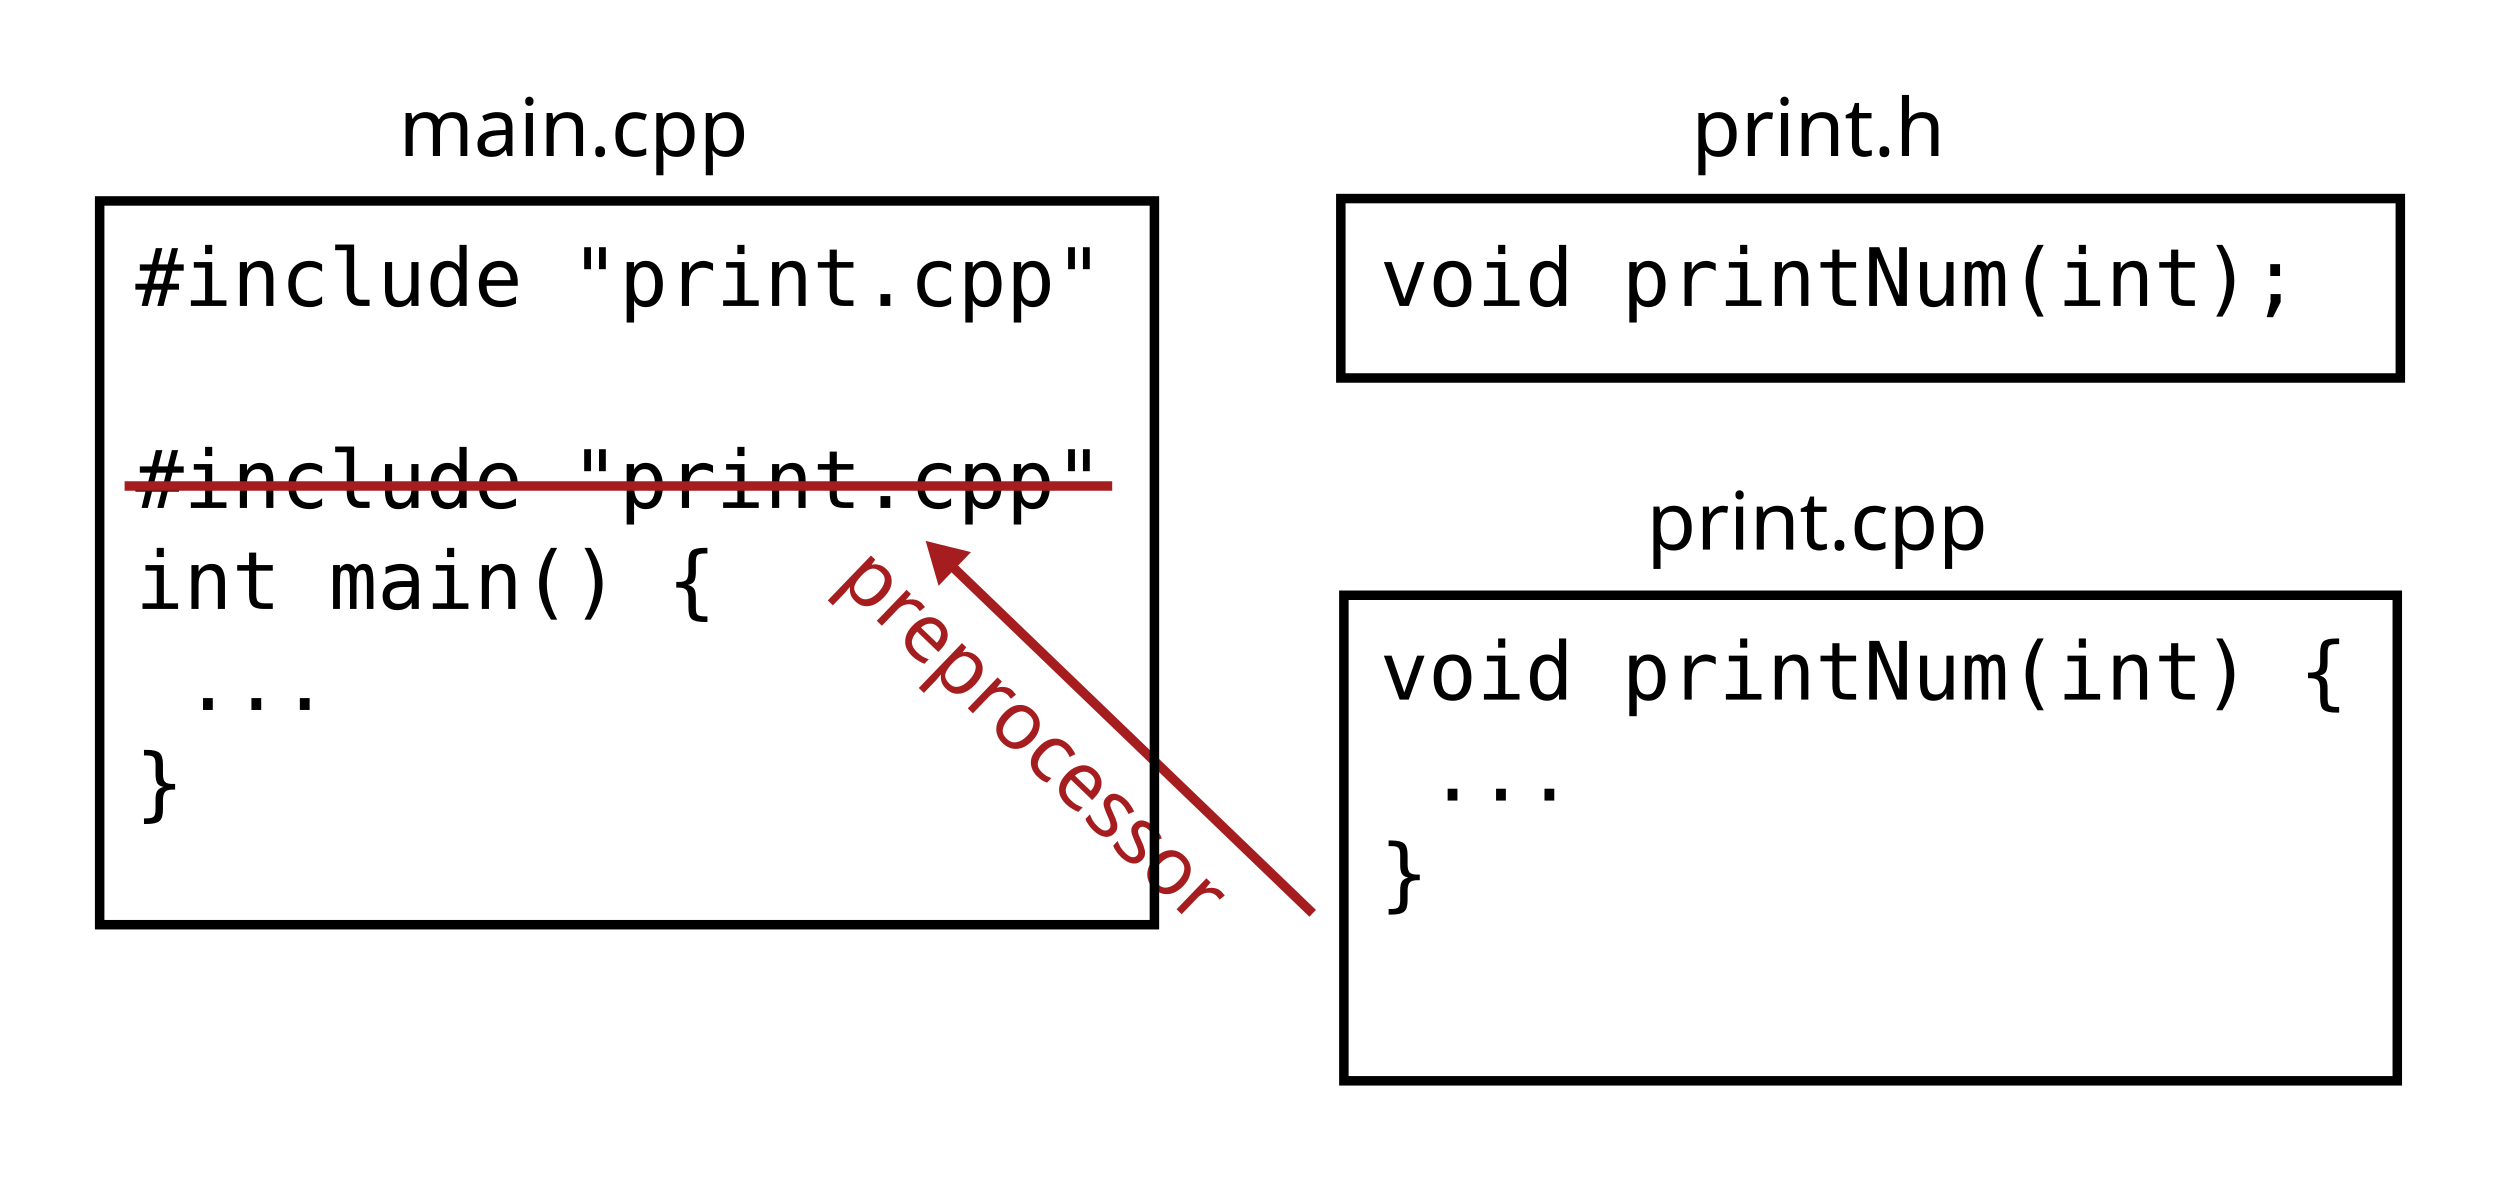
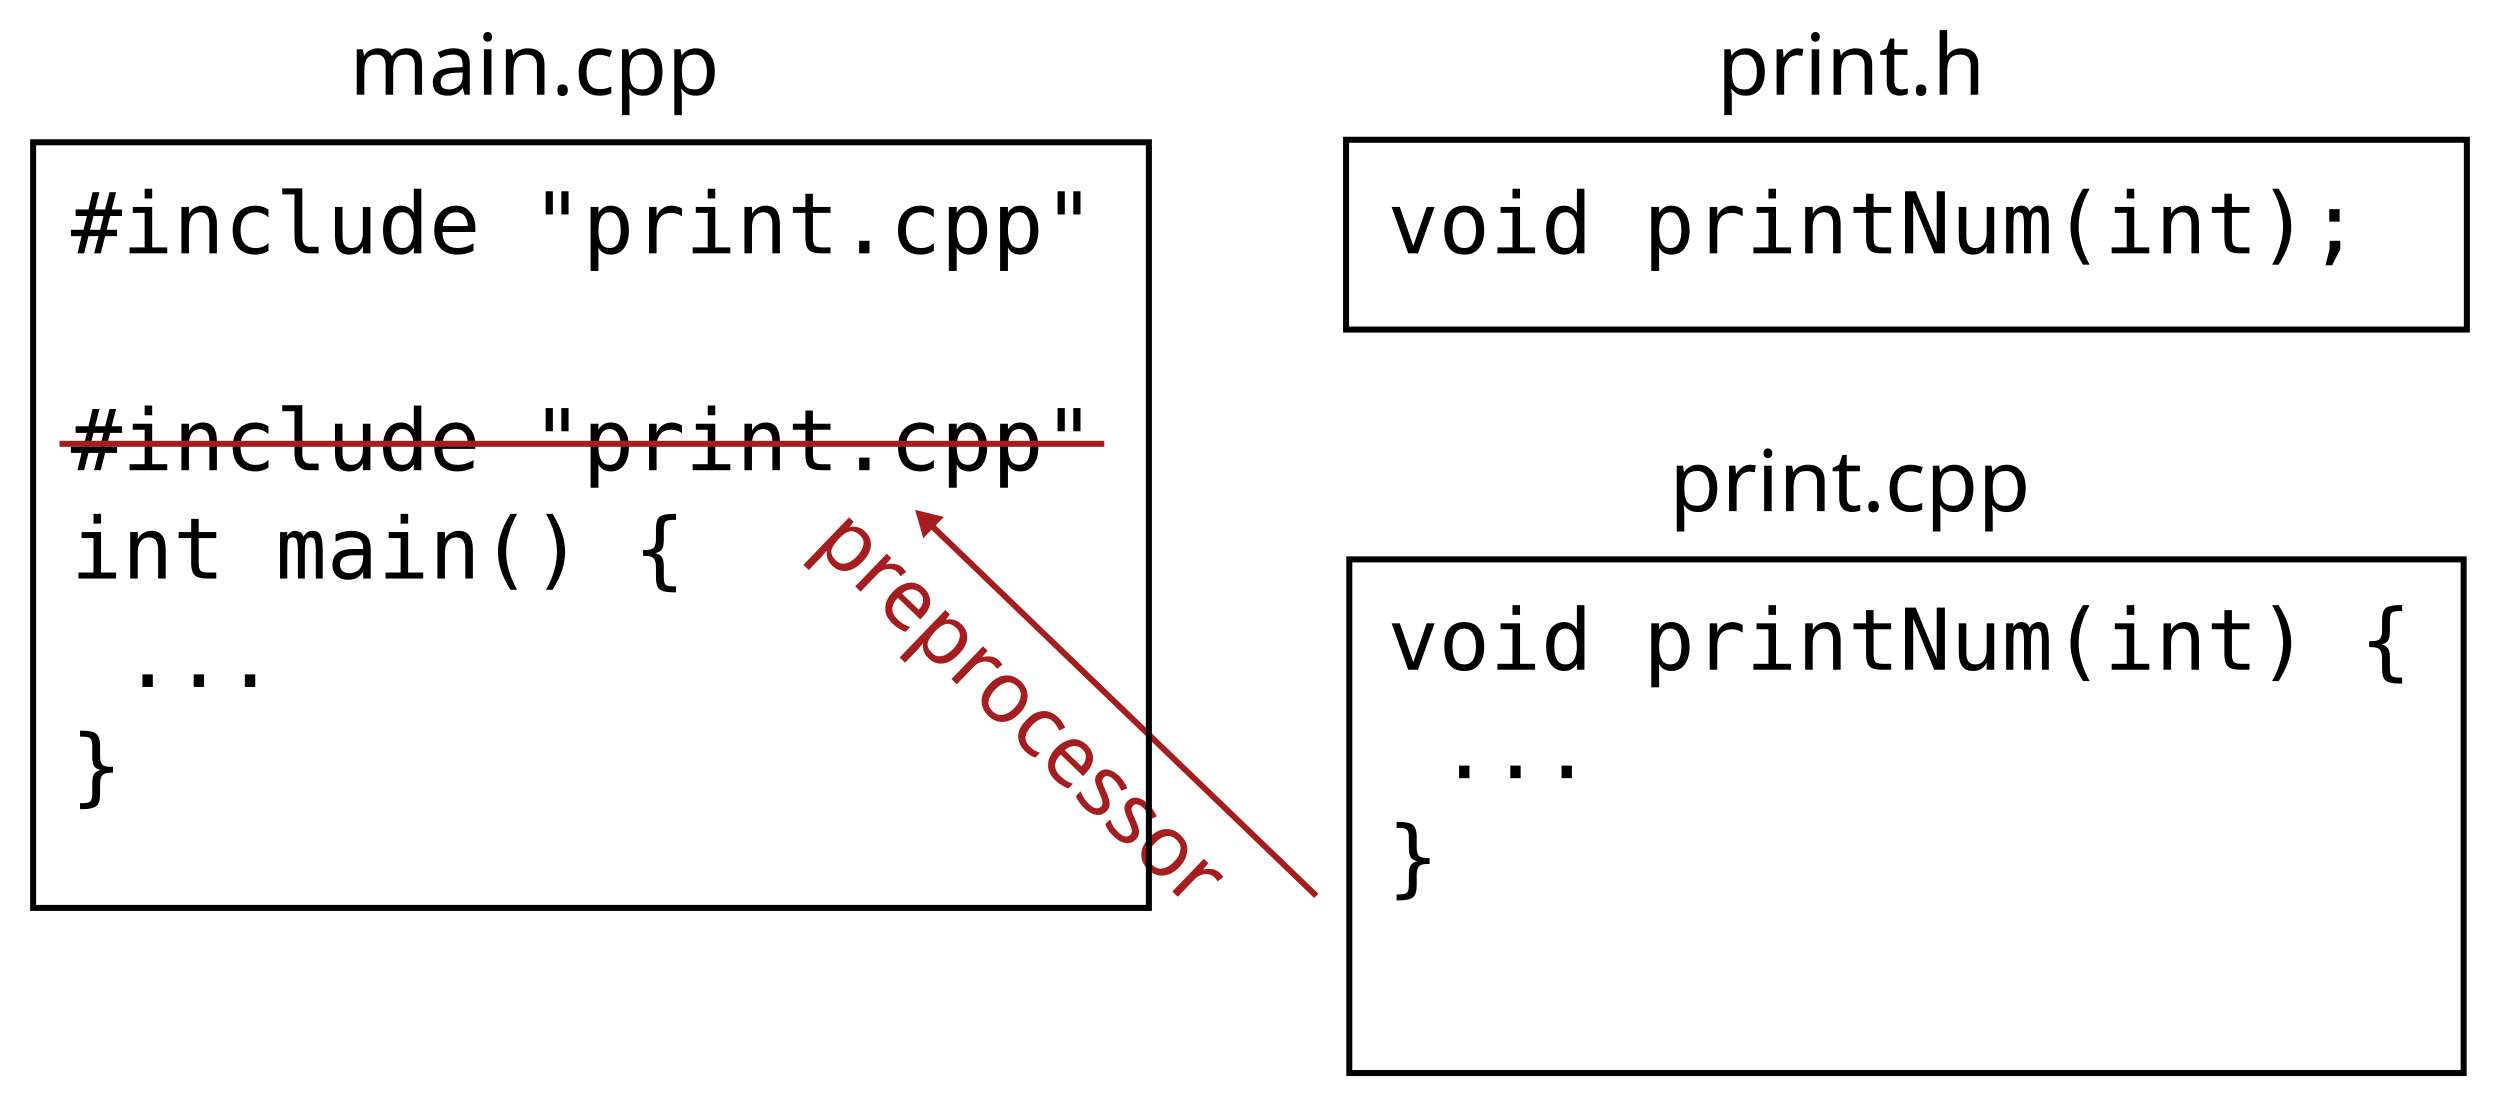
- <svg xmlns="http://www.w3.org/2000/svg" width="131.69mm" height="62.183mm" viewBox="0 0 131.69 62.183" version="1.1" id="svg5">
+ <svg xmlns="http://www.w3.org/2000/svg" width="124.49mm" height="55.083mm" viewBox="0 0 124.49 55.083" version="1.1" id="svg5">
  <defs id="defs2">
    <marker style="overflow:visible" id="TriangleOutM" refX="0" refY="0" orient="auto">
      <path transform="scale(0.4)" style="fill:context-stroke;fill-rule:evenodd;stroke:context-stroke;stroke-width:1pt" d="M 5.77,0 -2.88,5 V -5 Z" id="path124066" />
    </marker>
    <marker style="overflow:visible" id="marker124199" refX="0" refY="0" orient="auto">
      <path transform="matrix(0.3,0,0,0.3,-0.69,0)" d="M 8.719,4.034 -2.207,0.016 8.719,-4.002 c -1.745,2.372 -1.735,5.617 -6e-7,8.035 z" style="fill:context-stroke;fill-rule:evenodd;stroke:context-stroke;stroke-width:0.625;stroke-linejoin:round" id="path123951" />
    </marker>
    <marker style="overflow:visible" id="Arrow1Send" refX="0" refY="0" orient="auto">
      <path transform="matrix(-0.2,0,0,-0.2,-1.2,0)" style="fill:context-stroke;fill-rule:evenodd;stroke:context-stroke;stroke-width:1pt" d="M 0,0 5,-5 -12.5,0 5,5 Z" id="path123936" />
    </marker>
    <marker style="overflow:visible" id="marker124182" refX="0" refY="0" orient="auto">
      <path transform="scale(-0.6)" d="M 8.719,4.034 -2.207,0.016 8.719,-4.002 c -1.745,2.372 -1.735,5.617 -6e-7,8.035 z" style="fill:context-stroke;fill-rule:evenodd;stroke:context-stroke;stroke-width:0.625;stroke-linejoin:round" id="path123948" />
    </marker>
    <marker style="overflow:visible" id="marker1298" refX="0" refY="0" orient="auto">
      <path transform="scale(-0.6)" d="M 8.719,4.034 -2.207,0.016 8.719,-4.002 c -1.745,2.372 -1.735,5.617 -6e-7,8.035 z" style="fill:context-stroke;fill-rule:evenodd;stroke:context-stroke;stroke-width:0.625;stroke-linejoin:round" id="path1296" />
    </marker>
    <marker style="overflow:visible" id="Arrow2Mend" refX="0" refY="0" orient="auto">
      <path transform="scale(-0.6)" d="M 8.719,4.034 -2.207,0.016 8.719,-4.002 c -1.745,2.372 -1.735,5.617 -6e-7,8.035 z" style="fill:context-stroke;fill-rule:evenodd;stroke:context-stroke;stroke-width:0.625;stroke-linejoin:round" id="path1021" />
    </marker>
    <marker style="overflow:visible" id="marker1280" refX="0" refY="0" orient="auto">
      <path transform="scale(0.6)" d="M 8.719,4.034 -2.207,0.016 8.719,-4.002 c -1.745,2.372 -1.735,5.617 -6e-7,8.035 z" style="fill:context-stroke;fill-rule:evenodd;stroke:context-stroke;stroke-width:0.625;stroke-linejoin:round" id="path1278" />
    </marker>
    <marker style="overflow:visible" id="Arrow1Mstart" refX="0" refY="0" orient="auto">
      <path transform="matrix(0.4,0,0,0.4,4,0)" style="fill:context-stroke;fill-rule:evenodd;stroke:context-stroke;stroke-width:1pt" d="M 0,0 5,-5 -12.5,0 5,5 Z" id="path1000" />
    </marker>
    <marker style="overflow:visible" id="Arrow2Sstart" refX="0" refY="0" orient="auto">
      <path transform="matrix(0.3,0,0,0.3,-0.69,0)" d="M 8.719,4.034 -2.207,0.016 8.719,-4.002 c -1.745,2.372 -1.735,5.617 -6e-7,8.035 z" style="fill:context-stroke;fill-rule:evenodd;stroke:context-stroke;stroke-width:0.625;stroke-linejoin:round" id="path1024" />
    </marker>
    <marker style="overflow:visible" id="Arrow2Mstart" refX="0" refY="0" orient="auto">
      <path transform="scale(0.6)" d="M 8.719,4.034 -2.207,0.016 8.719,-4.002 c -1.745,2.372 -1.735,5.617 -6e-7,8.035 z" style="fill:context-stroke;fill-rule:evenodd;stroke:context-stroke;stroke-width:0.625;stroke-linejoin:round" id="path1018" />
    </marker>
    <marker style="overflow:visible" id="Arrow1Lstart" refX="0" refY="0" orient="auto">
      <path transform="matrix(0.8,0,0,0.8,10,0)" style="fill:context-stroke;fill-rule:evenodd;stroke:context-stroke;stroke-width:1pt" d="M 0,0 5,-5 -12.5,0 5,5 Z" id="path41828" />
    </marker>
  </defs>
-   <g id="layer1" transform="translate(-132.1112,-111.1023)">
+   <g id="layer1" transform="translate(-135.7112,-114.6023)">
    <g id="g28818" transform="rotate(43.89781,191.2536,148.699)">
      <text xml:space="preserve" style="font-size:4.233px;line-height:1.25;font-family:sans-serif;letter-spacing:0px;fill:#a51d1e;stroke-width:0.265" x="192.545" y="154.16" id="text22540">
        <tspan style="font-style:normal;font-variant:normal;font-weight:normal;font-stretch:normal;font-family:sans-serif;-inkscape-font-specification:sans-serif;text-align:center;text-anchor:middle;fill:#a51d1e;stroke-width:0.265" x="192.545" y="154.16" id="tspan22538">preprocessor</tspan>
      </text>
-       <path style="fill:none;stroke:#a51d1e;stroke-width:0.5;stroke-linecap:butt;stroke-linejoin:miter;stroke-miterlimit:4;stroke-dasharray:none;stroke-opacity:1;marker-end:url(#TriangleOutM)" d="M 205.752,149.339 H 178.881" id="path28715" />
+       <path style="fill:none;stroke:#a51d1e;stroke-width:0.3;stroke-linecap:butt;stroke-linejoin:miter;stroke-miterlimit:4;stroke-dasharray:none;stroke-opacity:1;marker-end:url(#TriangleOutM)" d="M 205.752,149.339 H 178.881" id="path28715" />
    </g>
-     <rect style="fill:none;stroke:#000000;stroke-width:0.5;stroke-miterlimit:4;stroke-dasharray:none" id="rect83769" width="55.56" height="38.125" x="137.361" y="121.687" />
+     <rect style="fill:none;stroke:#000000;stroke-width:0.3;stroke-miterlimit:4;stroke-dasharray:none" id="rect83769" width="55.56" height="38.125" x="137.361" y="121.687" />
    <text xml:space="preserve" style="font-size:4.233px;line-height:1.25;font-family:sans-serif;letter-spacing:0px;stroke-width:0.265" x="165.078" y="119.32" id="text83773">
      <tspan style="font-style:normal;font-variant:normal;font-weight:normal;font-stretch:normal;font-family:sans-serif;-inkscape-font-specification:sans-serif;text-align:center;text-anchor:middle;stroke-width:0.265" x="165.078" y="119.32" id="tspan83771">main.cpp</tspan>
    </text>
    <text xml:space="preserve" style="font-size:4.233px;line-height:1.25;font-family:mo;-inkscape-font-specification:mo;stroke-width:0.265" x="139.244" y="127.218" id="text83779">
      <tspan style="font-style:normal;font-variant:normal;font-weight:normal;font-stretch:normal;font-family:monospace;-inkscape-font-specification:monospace;stroke-width:0.265" x="139.244" y="127.218" id="tspan86117">#include "print.cpp"</tspan>
-       <tspan style="font-style:normal;font-variant:normal;font-weight:normal;font-stretch:normal;font-family:monospace;-inkscape-font-specification:monospace;stroke-width:0.265" x="139.244" y="132.538" id="tspan1304" />
-       <tspan style="font-style:normal;font-variant:normal;font-weight:normal;font-stretch:normal;font-family:monospace;-inkscape-font-specification:monospace;stroke-width:0.265" x="139.244" y="137.859" id="tspan1306">#include "print.cpp"</tspan>
-       <tspan style="font-style:normal;font-variant:normal;font-weight:normal;font-stretch:normal;font-family:monospace;-inkscape-font-specification:monospace;stroke-width:0.265" x="139.244" y="143.179" id="tspan9883">int main() {</tspan>
-       <tspan style="font-style:normal;font-variant:normal;font-weight:normal;font-stretch:normal;font-family:monospace;-inkscape-font-specification:monospace;stroke-width:0.265" x="139.244" y="148.5" id="tspan1308"> ...</tspan>
-       <tspan style="font-style:normal;font-variant:normal;font-weight:normal;font-stretch:normal;font-family:monospace;-inkscape-font-specification:monospace;stroke-width:0.265" x="139.244" y="153.82" id="tspan1310">}</tspan>
+       <tspan style="font-style:normal;font-variant:normal;font-weight:normal;font-stretch:normal;font-family:monospace;-inkscape-font-specification:monospace;stroke-width:0.265" x="139.244" y="132.616" id="tspan1304" />
+       <tspan style="font-style:normal;font-variant:normal;font-weight:normal;font-stretch:normal;font-family:monospace;-inkscape-font-specification:monospace;stroke-width:0.265" x="139.244" y="138.014" id="tspan1306">#include "print.cpp"</tspan>
+       <tspan style="font-style:normal;font-variant:normal;font-weight:normal;font-stretch:normal;font-family:monospace;-inkscape-font-specification:monospace;stroke-width:0.265" x="139.244" y="143.412" id="tspan9883">int main() {</tspan>
+       <tspan style="font-style:normal;font-variant:normal;font-weight:normal;font-stretch:normal;font-family:monospace;-inkscape-font-specification:monospace;stroke-width:0.265" x="139.244" y="148.81" id="tspan1308"> ...</tspan>
+       <tspan style="font-style:normal;font-variant:normal;font-weight:normal;font-stretch:normal;font-family:monospace;-inkscape-font-specification:monospace;stroke-width:0.265" x="139.244" y="154.208" id="tspan1310">}</tspan>
    </text>
-     <rect style="fill:none;stroke:#000000;stroke-width:0.5;stroke-miterlimit:4;stroke-dasharray:none" id="rect11679" width="55.811" height="9.451" x="202.74" y="121.562" />
+     <rect style="fill:none;stroke:#000000;stroke-width:0.3;stroke-miterlimit:4;stroke-dasharray:none" id="rect11679" width="55.811" height="9.451" x="202.74" y="121.562" />
    <text xml:space="preserve" style="font-size:4.233px;line-height:1.25;font-family:sans-serif;letter-spacing:0px;stroke-width:0.265" x="230.637" y="119.32" id="text11683">
      <tspan style="font-style:normal;font-variant:normal;font-weight:normal;font-stretch:normal;font-family:sans-serif;-inkscape-font-specification:sans-serif;text-align:center;text-anchor:middle;stroke-width:0.265" x="230.637" y="119.32" id="tspan11681">print.h</tspan>
    </text>
    <text xml:space="preserve" style="font-size:4.233px;line-height:1.25;font-family:mo;-inkscape-font-specification:mo;stroke-width:0.265" x="204.804" y="127.218" id="text11697">
      <tspan style="font-style:normal;font-variant:normal;font-weight:normal;font-stretch:normal;font-family:monospace;-inkscape-font-specification:monospace;stroke-width:0.265" x="204.804" y="127.218" id="tspan11695">void printNum(int);</tspan>
    </text>
-     <rect style="fill:none;stroke:#000000;stroke-width:0.5;stroke-miterlimit:4;stroke-dasharray:none" id="rect14845" width="55.49" height="25.577" x="202.901" y="142.458" />
+     <rect style="fill:none;stroke:#000000;stroke-width:0.3;stroke-miterlimit:4;stroke-dasharray:none" id="rect14845" width="55.49" height="25.577" x="202.901" y="142.458" />
    <text xml:space="preserve" style="font-size:4.233px;line-height:1.25;font-family:sans-serif;letter-spacing:0px;stroke-width:0.265" x="230.582" y="140.056" id="text14849">
      <tspan style="font-style:normal;font-variant:normal;font-weight:normal;font-stretch:normal;font-family:sans-serif;-inkscape-font-specification:sans-serif;text-align:center;text-anchor:middle;stroke-width:0.265" x="230.582" y="140.056" id="tspan14847">print.cpp</tspan>
    </text>
    <text xml:space="preserve" style="font-size:4.233px;line-height:1.25;font-family:mo;-inkscape-font-specification:mo;stroke-width:0.265" x="204.804" y="147.954" id="text14853">
      <tspan style="font-style:normal;font-variant:normal;font-weight:normal;font-stretch:normal;font-family:monospace;-inkscape-font-specification:monospace;stroke-width:0.265" x="204.804" y="147.954" id="tspan14851">void printNum(int) {</tspan>
-       <tspan style="font-style:normal;font-variant:normal;font-weight:normal;font-stretch:normal;font-family:monospace;-inkscape-font-specification:monospace;stroke-width:0.265" x="204.804" y="153.275" id="tspan18461"> ...</tspan>
-       <tspan style="font-style:normal;font-variant:normal;font-weight:normal;font-stretch:normal;font-family:monospace;-inkscape-font-specification:monospace;stroke-width:0.265" x="204.804" y="158.595" id="tspan18463">}</tspan>
+       <tspan style="font-style:normal;font-variant:normal;font-weight:normal;font-stretch:normal;font-family:monospace;-inkscape-font-specification:monospace;stroke-width:0.265" x="204.804" y="153.352" id="tspan18461"> ...</tspan>
+       <tspan style="font-style:normal;font-variant:normal;font-weight:normal;font-stretch:normal;font-family:monospace;-inkscape-font-specification:monospace;stroke-width:0.265" x="204.804" y="158.75" id="tspan18463">}</tspan>
    </text>
-     <path style="fill:none;stroke:#a51d1e;stroke-width:0.5;stroke-linecap:butt;stroke-linejoin:miter;stroke-miterlimit:4;stroke-dasharray:none;stroke-opacity:1" d="m 138.675,136.703 h 52.023" id="path21904" />
+     <path style="fill:none;stroke:#a51d1e;stroke-width:0.3;stroke-linecap:butt;stroke-linejoin:miter;stroke-miterlimit:4;stroke-dasharray:none;stroke-opacity:1" d="m 138.675,136.703 h 52.023" id="path21904" />
  </g>
</svg>
